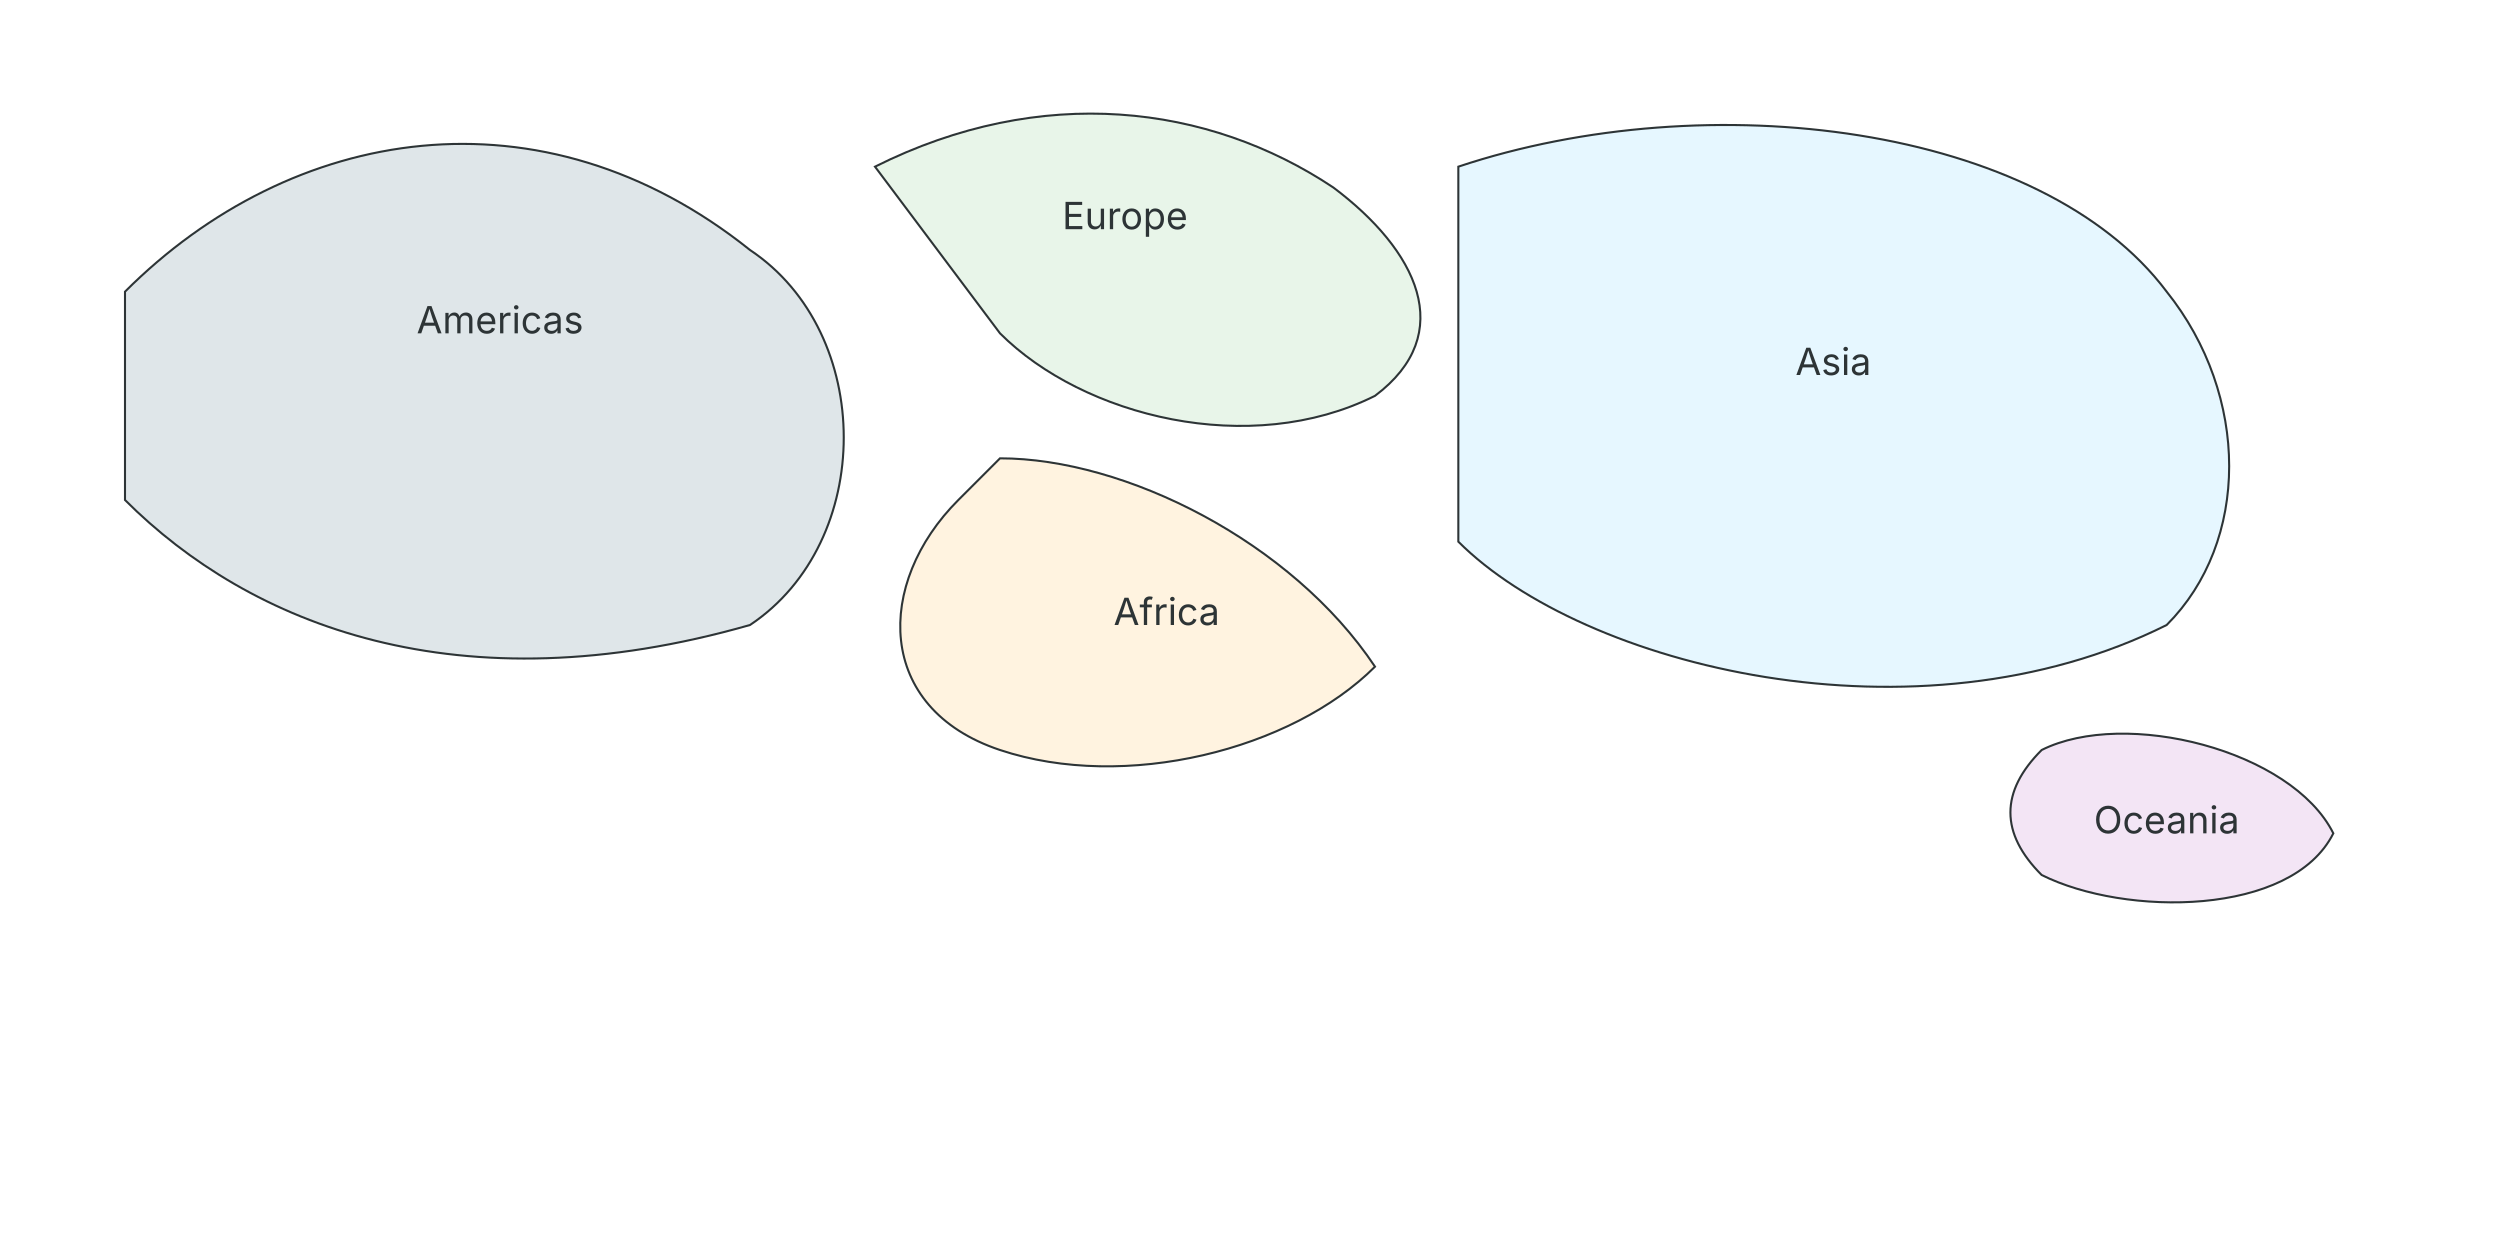
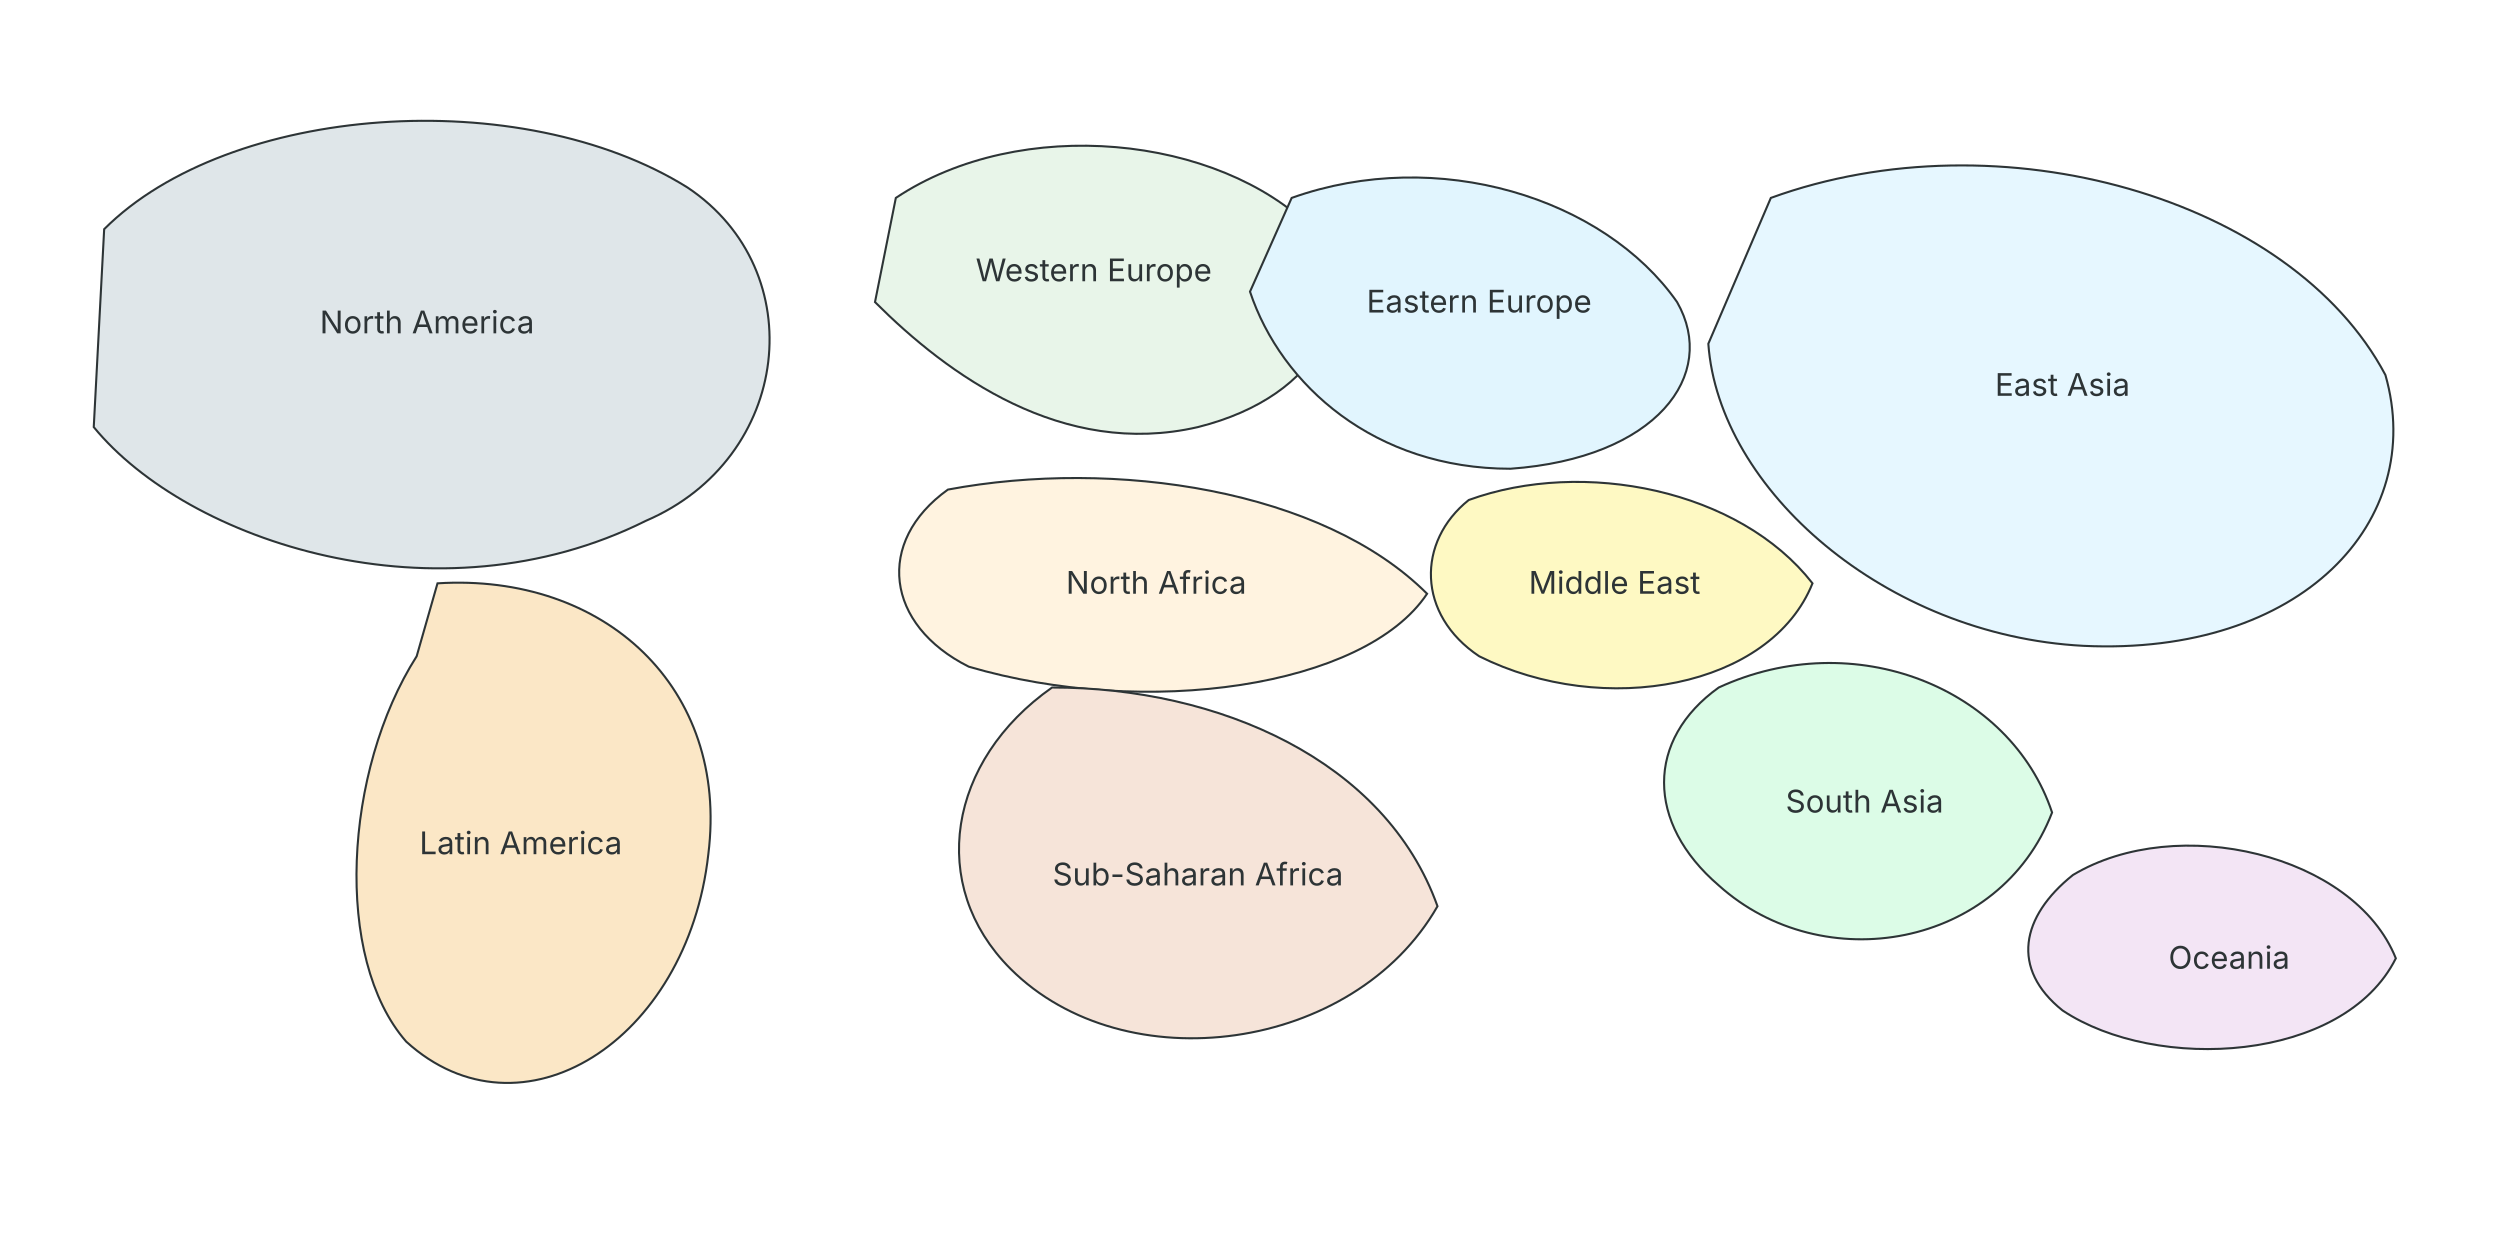
<svg xmlns="http://www.w3.org/2000/svg" viewBox="0 0 1200 600">
  <style>
-     .label{font-family:Inter,Arial,sans-serif;fill:#2d3436;font-size:18px}
+     .label{font-family:Inter,Arial,sans-serif;fill:#2d3436;font-size:15px;pointer-events:none}
    .territory{stroke:#2d3436;stroke-width:1}
  </style>
  <g id="territories">
-     <path id="t_americas" class="territory" d="M60,140 C140,60 260,40 360,120 C420,160 420,260 360,300 C220,340 120,300 60,240 Z" fill="#dfe6e9" data-country="Americas" />
-     <path id="t_europe" class="territory" d="M420,80 C500,40 580,50 640,90 C680,120 700,160 660,190 C600,220 520,200 480,160 Z" fill="#e8f5e9" data-country="Europe" />
-     <path id="t_africa" class="territory" d="M480,220 C540,220 620,260 660,320 C620,360 540,380 480,360 C420,340 420,280 460,240 Z" fill="#fff3e0" data-country="Africa" />
-     <path id="t_asia" class="territory" d="M700,80 C820,40 980,60 1040,140 C1080,190 1080,260 1040,300 C920,360 760,320 700,260 Z" fill="#e6f7ff" data-country="Asia" />
-     <path id="t_oceania" class="territory" d="M980,360 C1020,340 1100,360 1120,400 C1100,440 1020,440 980,420 C960,400 960,380 980,360 Z" fill="#f3e5f5" data-country="Oceania" />
-     <text x="240" y="160" text-anchor="middle" class="label">Americas</text>
-     <text x="540" y="110" text-anchor="middle" class="label">Europe</text>
-     <text x="560" y="300" text-anchor="middle" class="label">Africa</text>
-     <text x="880" y="180" text-anchor="middle" class="label">Asia</text>
-     <text x="1040" y="400" text-anchor="middle" class="label">Oceania</text>
+     <path id="t_north_america" class="territory" d="M50,110 C110,50 250,40 330,90 C390,130 380,220 310,250 C210,300 90,260 45,205 Z" fill="#dfe6e9" data-country="NorthAmerica" />
+     <path id="t_latin_america" class="territory" d="M210,280 C290,275 350,330 340,410 C330,500 250,550 195,500 C160,460 165,370 200,315 Z" fill="#fbe7c6" data-country="LatinAmerica" />
+     <path id="t_western_europe" class="territory" d="M430,95 C490,55 585,65 630,110 C655,145 635,190 575,205 C510,220 455,180 420,145 Z" fill="#e8f5e9" data-country="WesternEurope" />
+     <path id="t_eastern_europe" class="territory" d="M620,95 C690,70 770,95 805,145 C825,180 795,220 725,225 C660,225 615,185 600,140 Z" fill="#e1f5fe" data-country="EasternEurope" />
+     <path id="t_north_africa" class="territory" d="M455,235 C535,220 635,235 685,285 C655,330 550,345 465,320 C425,300 420,260 455,235 Z" fill="#fff3e0" data-country="NorthAfrica" />
+     <path id="t_sub_saharan_africa" class="territory" d="M505,330 C585,330 665,365 690,435 C650,505 540,520 485,465 C445,425 455,365 505,330 Z" fill="#f6e4d9" data-country="SubSaharanAfrica" />
+     <path id="t_middle_east" class="territory" d="M705,240 C760,220 835,235 870,280 C850,330 770,345 710,315 C680,295 680,260 705,240 Z" fill="#fef9c3" data-country="MiddleEast" />
+     <path id="t_south_asia" class="territory" d="M825,330 C890,300 965,330 985,390 C960,455 875,470 825,425 C790,395 790,355 825,330 Z" fill="#dcfce7" data-country="SouthAsia" />
+     <path id="t_east_asia" class="territory" d="M850,95 C960,55 1100,95 1145,180 C1165,250 1105,315 1000,310 C905,305 825,235 820,165 Z" fill="#e6f7ff" data-country="EastAsia" />
+     <path id="t_oceania" class="territory" d="M995,420 C1045,390 1130,410 1150,460 C1125,510 1035,515 990,485 C965,465 970,440 995,420 Z" fill="#f3e5f5" data-country="Oceania" />
+     <text x="205" y="160" text-anchor="middle" class="label">North America</text>
+     <text x="250" y="410" text-anchor="middle" class="label">Latin America</text>
+     <text x="525" y="135" text-anchor="middle" class="label">Western Europe</text>
+     <text x="710" y="150" text-anchor="middle" class="label">Eastern Europe</text>
+     <text x="555" y="285" text-anchor="middle" class="label">North Africa</text>
+     <text x="575" y="425" text-anchor="middle" class="label">Sub-Saharan Africa</text>
+     <text x="775" y="285" text-anchor="middle" class="label">Middle East</text>
+     <text x="895" y="390" text-anchor="middle" class="label">South Asia</text>
+     <text x="990" y="190" text-anchor="middle" class="label">East Asia</text>
+     <text x="1070" y="465" text-anchor="middle" class="label">Oceania</text>
  </g>
</svg>
